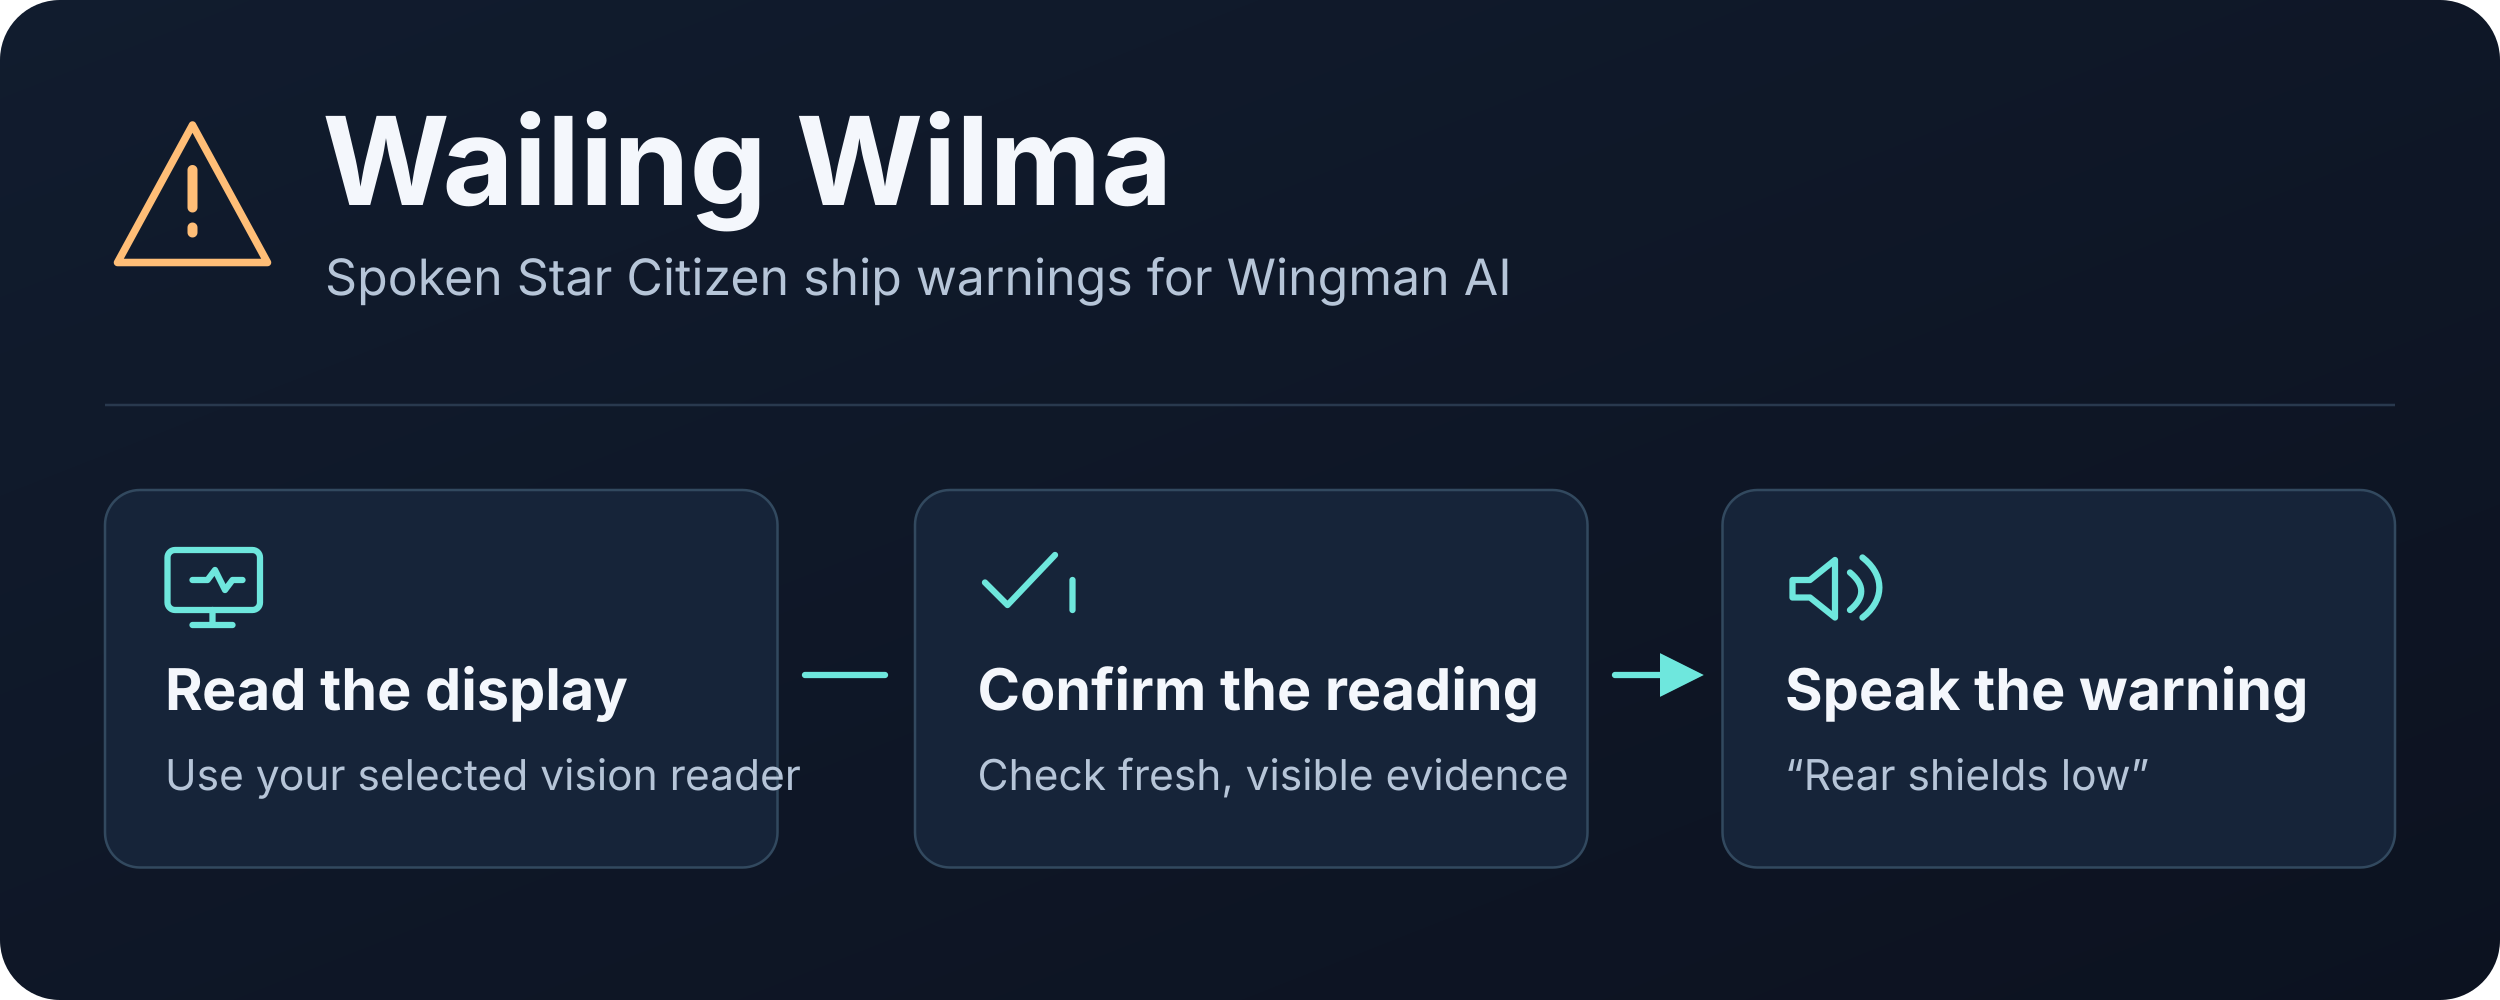
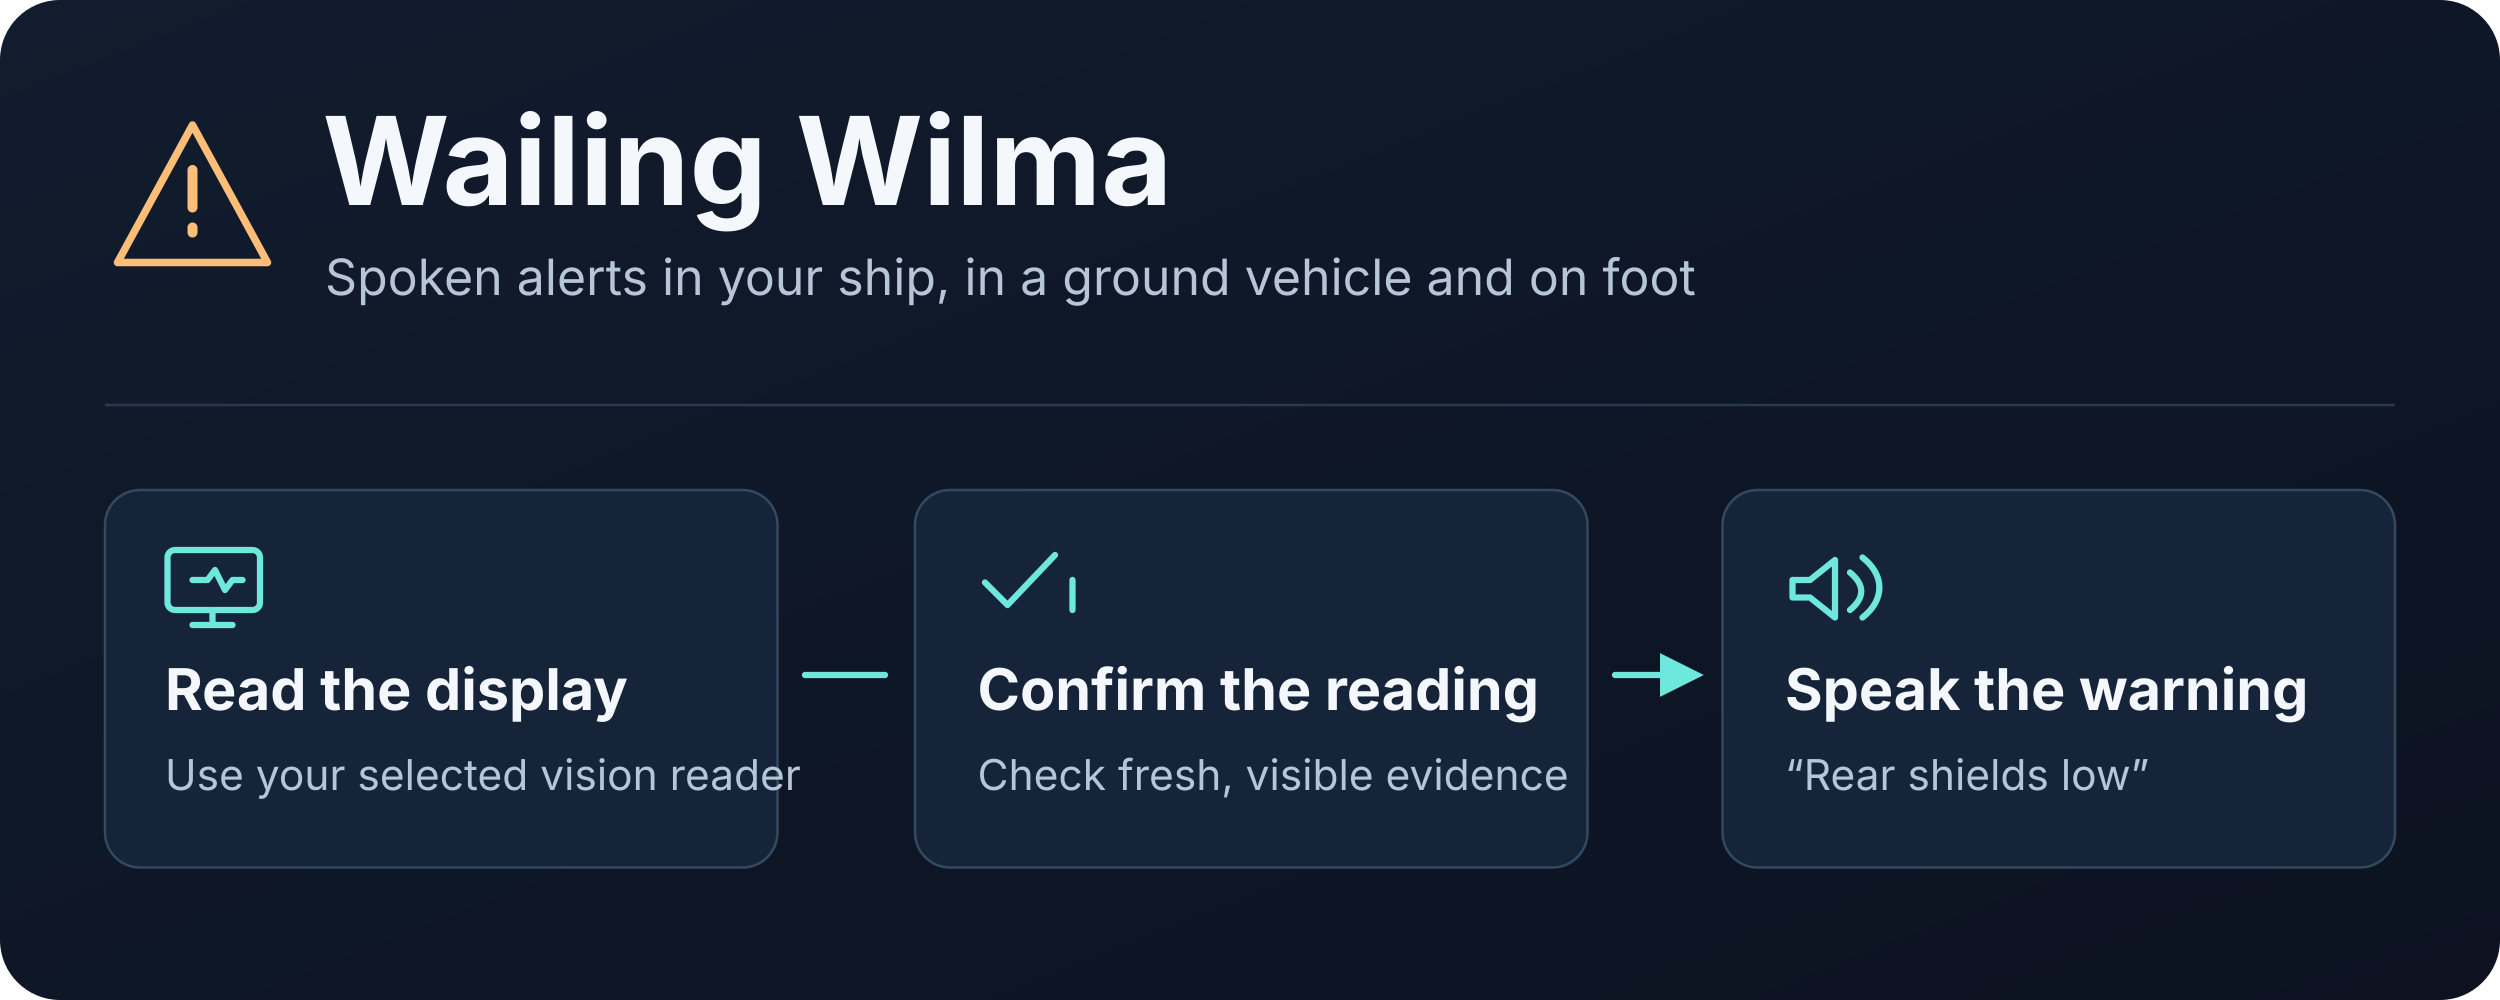
<svg xmlns="http://www.w3.org/2000/svg" width="1000" height="400" viewBox="0 0 1000 400" role="img" aria-labelledby="title desc">
  <defs>
    <linearGradient id="background" x2="1" y2="1">
      <stop stop-color="#111c2e" />
      <stop offset="1" stop-color="#0c1220" />
    </linearGradient>
    <marker id="arrow" viewBox="0 0 10 10" refX="8" refY="5" markerWidth="7" markerHeight="7" orient="auto-start-reverse">
      <path d="M 0 0 L 10 5 L 0 10 z" fill="#6ee7dd" />
    </marker>
  </defs>
  <rect width="1000" height="400" rx="24" fill="url(#background)" />
  <path d="M42 162H958" stroke="#29394e" />
  <g font-family="Inter, Segoe UI, sans-serif">
    <path d="M77 50 107 105H47Z" fill="none" stroke="#ffbe77" stroke-width="3" stroke-linejoin="round" />
    <path d="M77 68v15m0 8v2" stroke="#ffbe77" stroke-width="4" stroke-linecap="round" />
    <text x="129" y="82" fill="#f4f7fc" font-size="49" font-weight="700">Wailing Wilma</text>
-     <text x="130" y="118" fill="#b6c5d8" font-size="20">Spoken Star Citizen ship warnings for Wingman AI</text>
+     <text x="130" y="118" fill="#b6c5d8" font-size="20">Spoken alerts in your ship, in a ground vehicle and on foot</text>
    <g fill="#162439" stroke="#32495f">
      <rect x="42" y="196" width="269" height="151" rx="14" />
      <rect x="366" y="196" width="269" height="151" rx="14" />
      <rect x="689" y="196" width="269" height="151" rx="14" />
    </g>
    <g stroke="#6ee7dd" stroke-width="2.5" fill="none" stroke-linecap="round" stroke-linejoin="round">
      <rect x="67" y="220" width="37" height="24" rx="3" />
      <path d="M85 244v6m-8 0h16M77 232h6l3-4 4 8 3-4h4" />
      <path d="M394 233l9 9 19-20m7 10v12" />
      <path d="M717 232h7l10-8v23l-10-8h-7zm23-3c6 5 6 10 0 15m5-21c9 7 9 17 0 24" />
      <path d="M322 270h32m292 0h32" marker-end="url(#arrow)" />
    </g>
    <g fill="#f4f7fc" font-size="23" font-weight="700">
      <text x="66" y="284">Read the display</text>
      <text x="391" y="284">Confirm the reading</text>
      <text x="714" y="284">Speak the warning</text>
    </g>
    <g fill="#b6c5d8" font-size="17">
      <text x="66" y="316">Use your selected vision reader</text>
      <text x="391" y="316">Check fresh, visible evidence</text>
      <text x="714" y="316">“Rear shields low”</text>
    </g>
  </g>
</svg>
